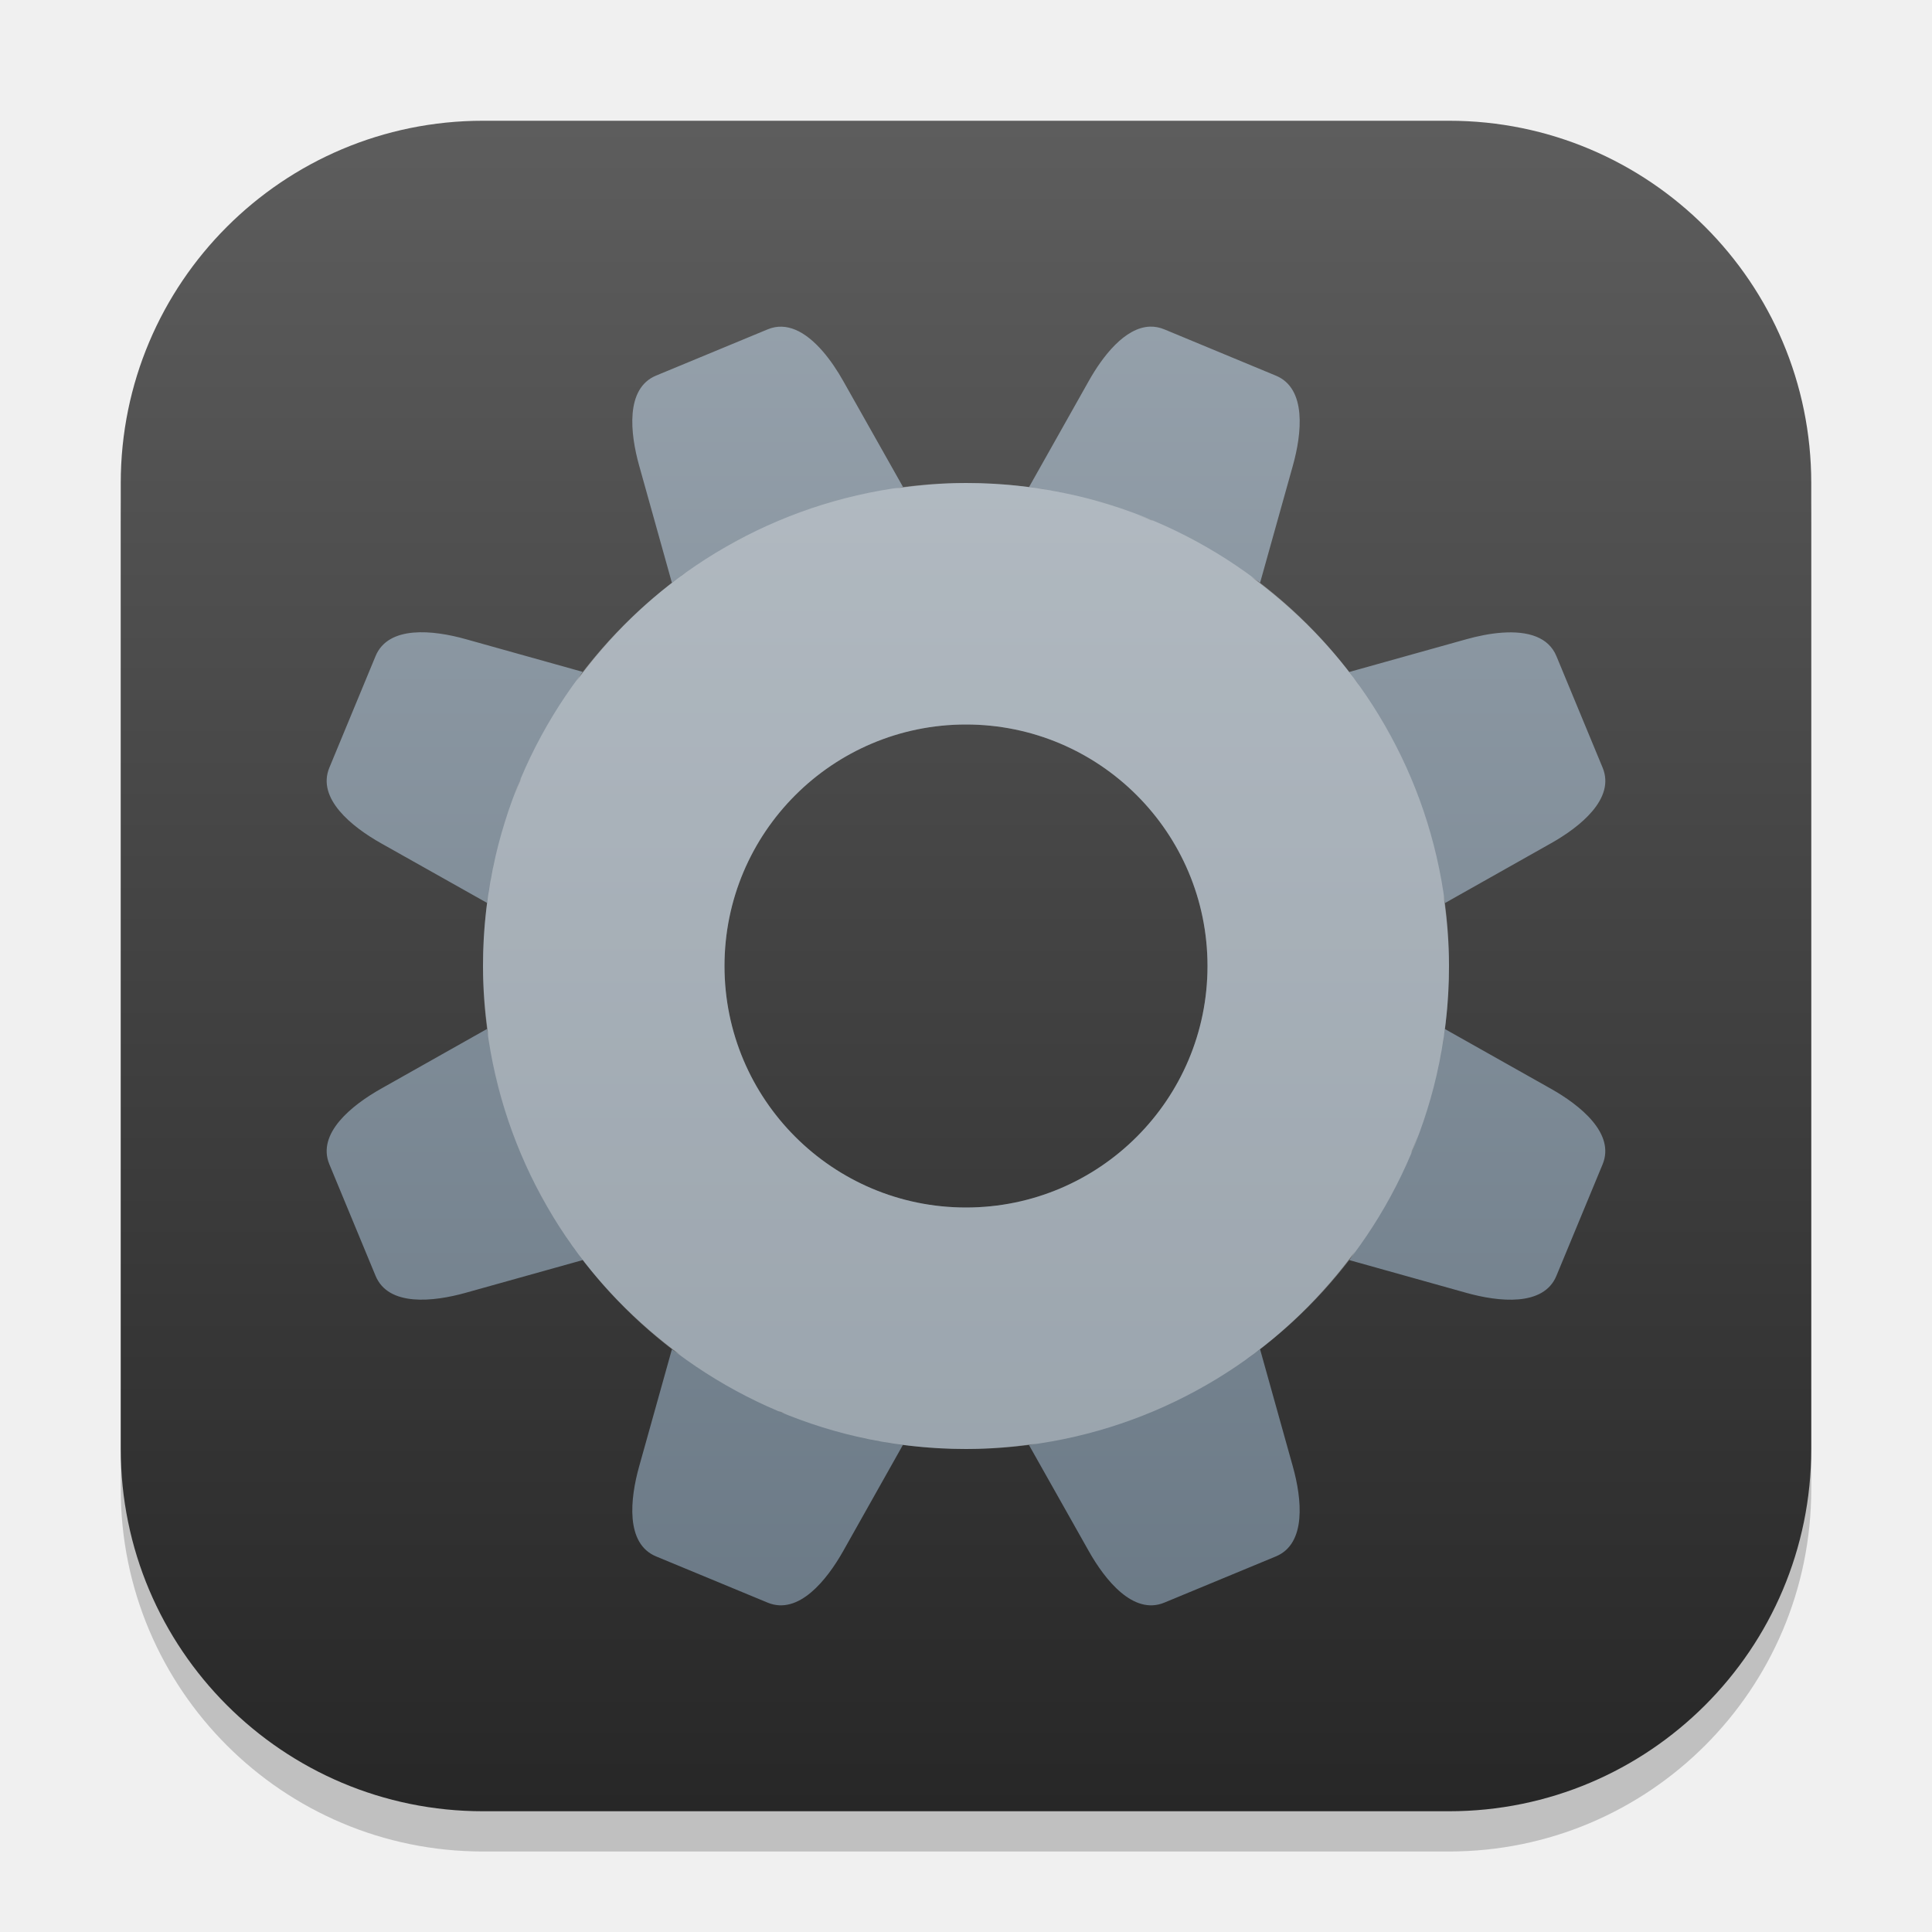
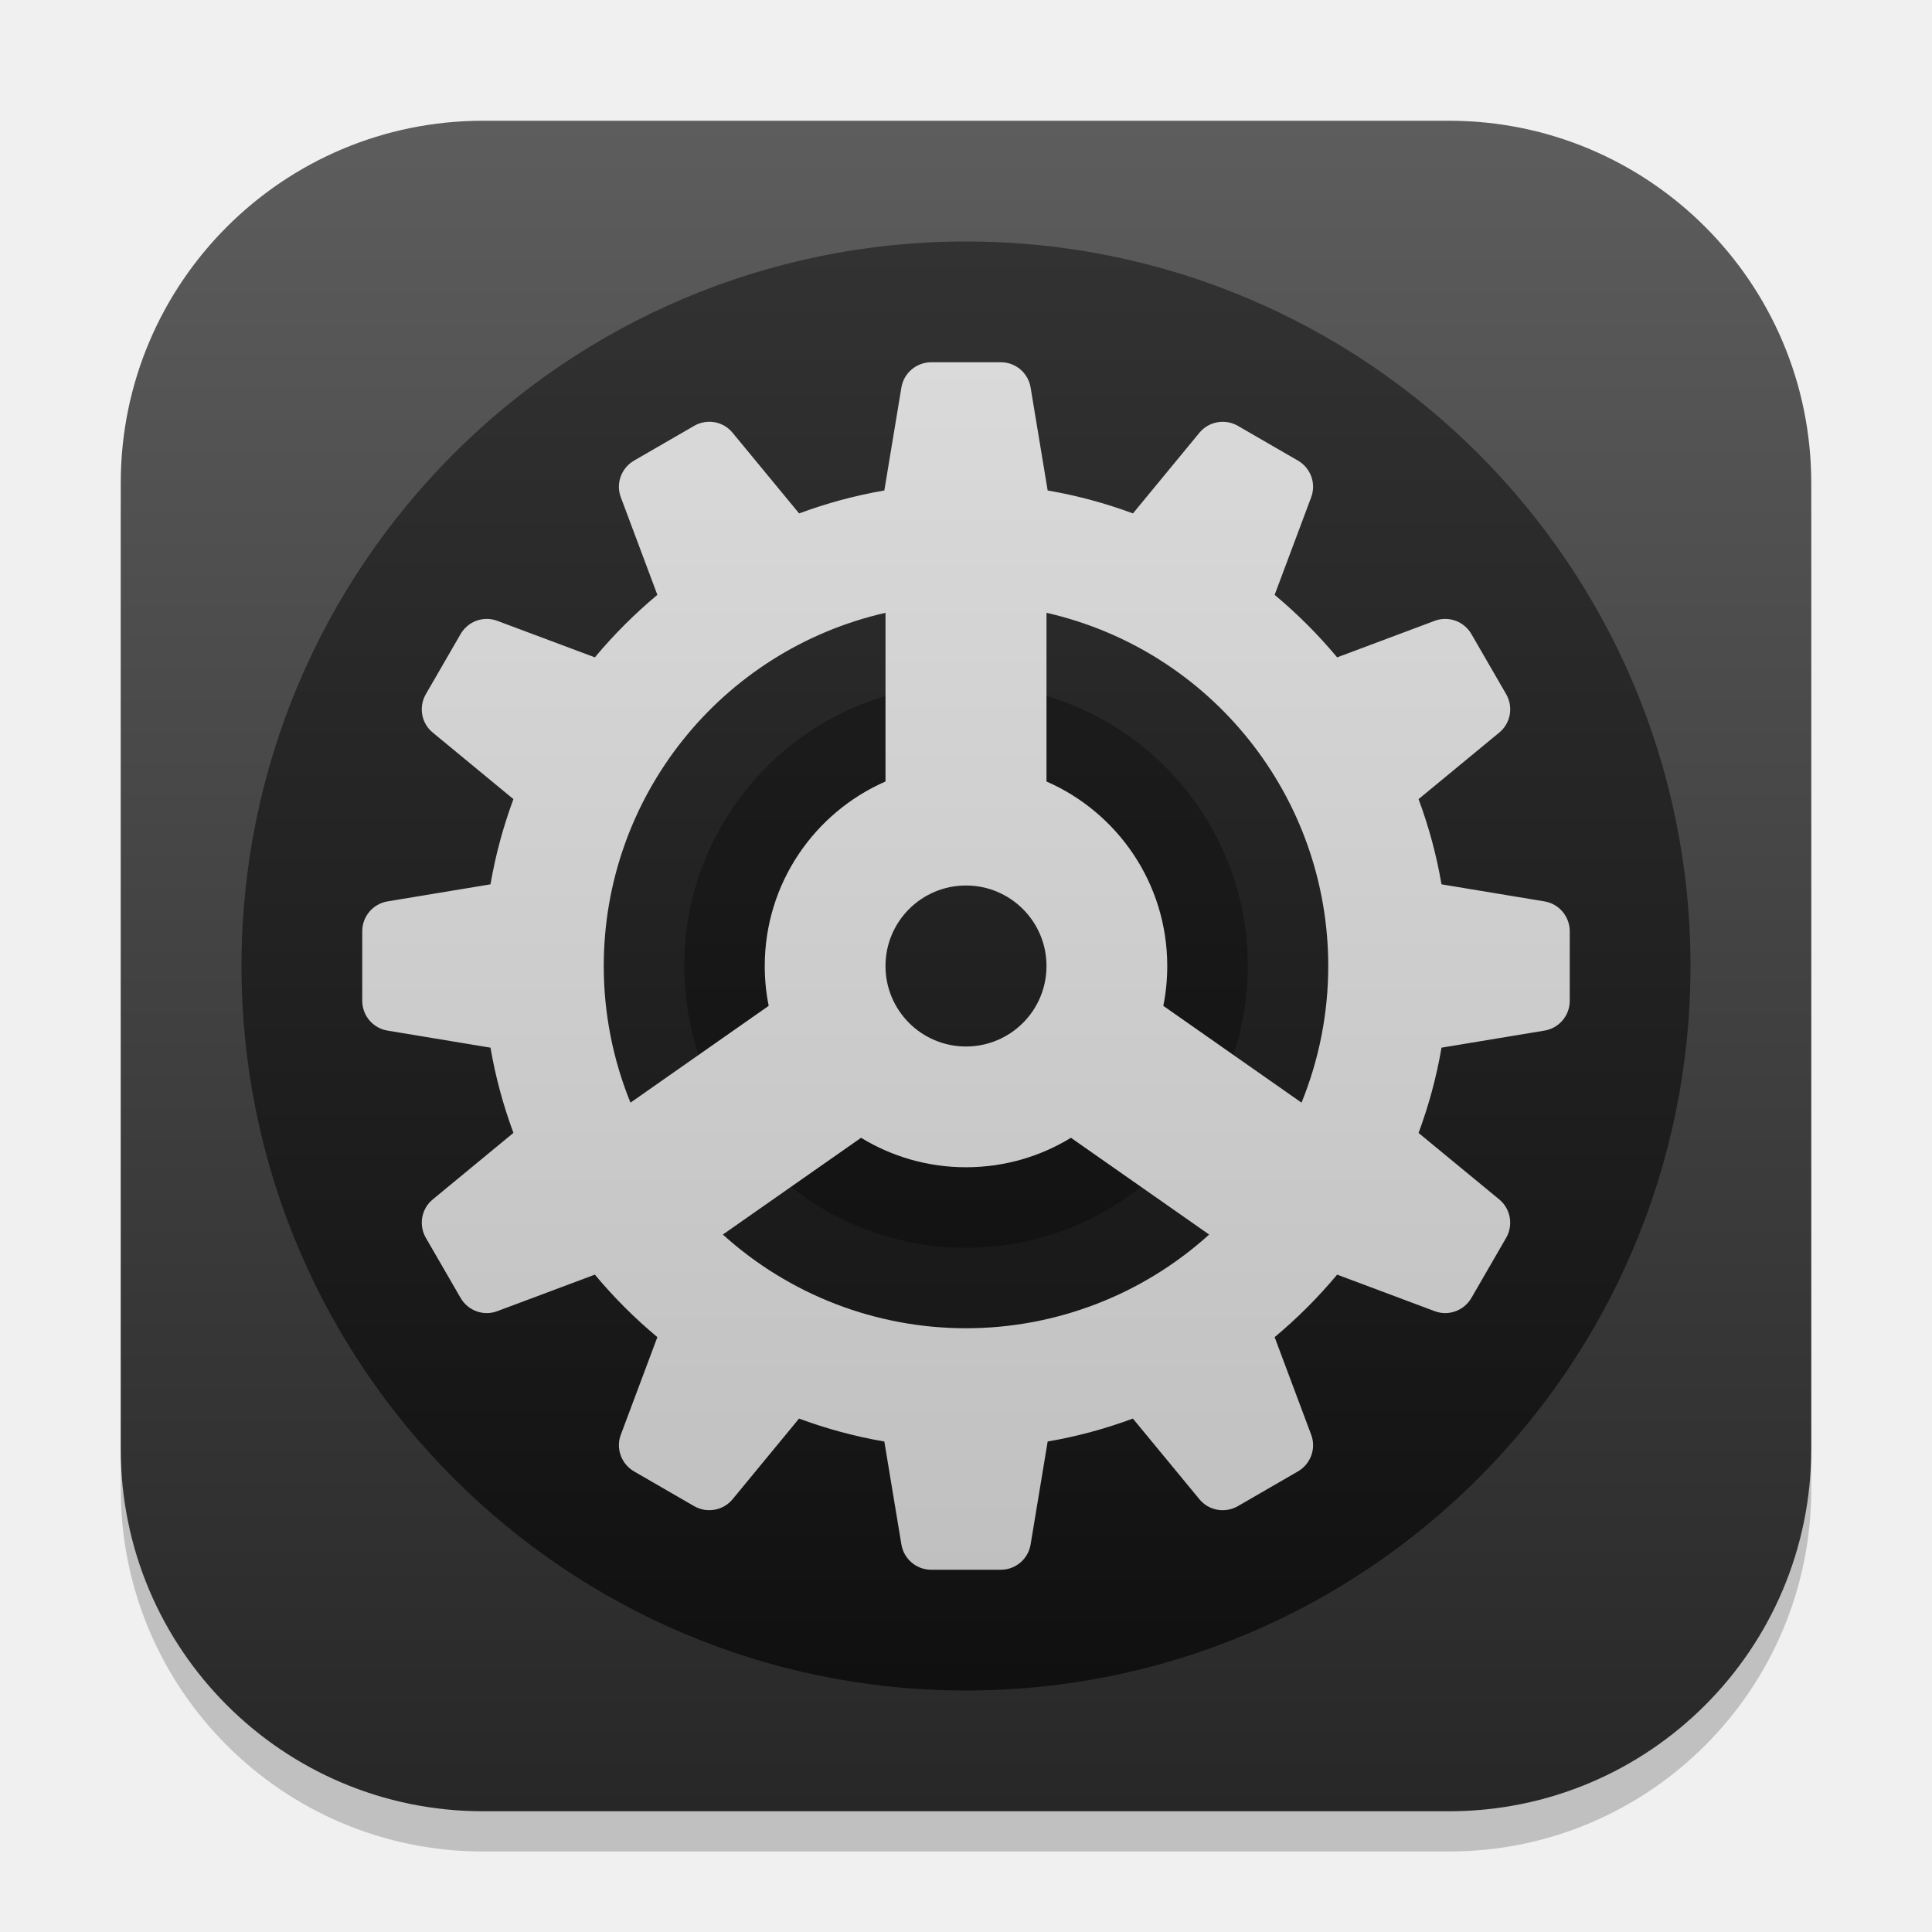
<svg xmlns="http://www.w3.org/2000/svg" xmlns:xlink="http://www.w3.org/1999/xlink" width="48" height="48" viewBox="0 0 48 48" version="1.1" id="svg1">
  <defs id="defs1">
-     <linearGradient xlink:href="#linearGradient2116" id="linearGradient3" x1="16" y1="30" x2="16" y2="2" gradientUnits="userSpaceOnUse" gradientTransform="scale(1.5)" />
+     <linearGradient id="linearGradient6">
+       <stop style="stop-color:#bbbbbb;stop-opacity:1;" offset="0" id="stop5" />
+       <stop style="stop-color:#dfdfdf;stop-opacity:1;" offset="1" id="stop6" />
+     </linearGradient>
    <linearGradient xlink:href="#4852" id="linearGradient4" x1="16" y1="30" x2="16" y2="2" gradientUnits="userSpaceOnUse" gradientTransform="scale(1.5)" />
    <linearGradient id="4852">
      <stop style="stop-color:#272727;stop-opacity:1;" offset="0" id="stop14555" />
      <stop style="stop-color:#5d5d5d;stop-opacity:1;" offset="1" id="stop14557" />
    </linearGradient>
-     <linearGradient id="linearGradient2116">
-       <stop style="stop-color:#657481;stop-opacity:1;" offset="0" id="stop2112" />
-       <stop style="stop-color:#9ba6b0;stop-opacity:1;" offset="1" id="stop2114" />
+     <linearGradient id="linearGradient1">
+       <stop style="stop-color:#0d0d0d;stop-opacity:1;" offset="0" id="stop1" />
+       <stop style="stop-color:#353535;stop-opacity:1;" offset="1" id="stop2" />
    </linearGradient>
+     <linearGradient xlink:href="#linearGradient1" id="linearGradient7" x1="32" y1="60" x2="32" y2="4" gradientUnits="userSpaceOnUse" gradientTransform="scale(0.75)" />
+     <linearGradient xlink:href="#linearGradient6" id="linearGradient11" x1="24" y1="45" x2="24" y2="3" gradientUnits="userSpaceOnUse" />
  </defs>
  <rect style="opacity:0.2;fill:#000000;stroke-width:2.625" id="rect1" width="42" height="42" x="3" y="4" ry="9" />
  <rect style="fill:url(#linearGradient4);stroke-width:1.5" id="rect2" width="42" height="42" x="3" y="3" ry="9" />
-   <path id="rect1-2" style="opacity:1;fill:url(#linearGradient3);stroke-width:1.5" d="m 28.573,8.115 c -0.626,0.019 -1.18,0.739 -1.523,1.351 L 25.567,12.1 c 0.399,0.053 0.798,0.125 1.195,0.22 0.332,0.079 0.664,0.175 0.993,0.284 -0.326,-0.107 -0.656,-0.205 -0.993,-0.284 C 25.876,12.11 24.951,12 24,12 c -0.592,0 -1.171,0.052 -1.74,0.135 0.059,-0.009 0.116,-0.027 0.176,-0.035 L 20.95,9.466 C 20.67,8.968 20.248,8.398 19.764,8.194 19.543,8.102 19.312,8.083 19.072,8.183 L 16.301,9.331 C 15.533,9.649 15.655,10.766 15.879,11.566 l 0.814,2.912 c 0.188,-0.144 0.379,-0.281 0.574,-0.413 0.433,-0.293 0.888,-0.549 1.354,-0.782 -0.467,0.235 -0.924,0.49 -1.354,0.782 -1.14,0.774 -2.131,1.746 -2.944,2.856 0.054,-0.074 0.097,-0.156 0.152,-0.229 l -2.909,-0.814 c -0.8,-0.224 -1.917,-0.346 -2.235,0.422 L 8.183,19.072 c -0.318,0.768 0.559,1.47 1.283,1.878 l 2.634,1.482 c 0.053,-0.399 0.125,-0.798 0.22,-1.195 0.079,-0.332 0.175,-0.664 0.284,-0.993 -0.107,0.326 -0.205,0.656 -0.284,0.993 C 12.11,22.124 12,23.049 12,24 c 0,0.592 0.052,1.171 0.135,1.74 -0.009,-0.059 -0.027,-0.116 -0.035,-0.176 l -2.634,1.485 c -0.724,0.408 -1.601,1.11 -1.283,1.878 l 1.148,2.771 c 0.318,0.768 1.435,0.646 2.235,0.422 l 2.912,-0.814 c -0.143,-0.187 -0.281,-0.376 -0.413,-0.571 -0.292,-0.432 -0.546,-0.886 -0.779,-1.351 0.235,0.466 0.488,0.922 0.779,1.351 0.772,1.136 1.742,2.124 2.848,2.936 -0.071,-0.052 -0.15,-0.093 -0.22,-0.146 l -0.814,2.909 c -0.224,0.8 -0.346,1.917 0.422,2.235 l 2.771,1.148 c 0.768,0.318 1.47,-0.559 1.878,-1.283 l 1.482,-2.634 C 22.033,35.847 21.633,35.776 21.234,35.681 22.122,35.89 23.048,36 24,36 c 0.589,0 1.168,-0.05 1.734,-0.132 -0.057,0.008 -0.113,0.025 -0.17,0.032 l 1.485,2.634 c 0.407,0.724 1.11,1.601 1.878,1.283 l 2.771,-1.148 c 0.768,-0.318 0.646,-1.435 0.422,-2.235 l -0.814,-2.912 c -0.18,0.138 -0.363,0.271 -0.551,0.398 -0.432,0.293 -0.886,0.551 -1.351,0.785 0.467,-0.236 0.921,-0.492 1.351,-0.785 1.128,-0.77 2.108,-1.736 2.915,-2.836 -0.052,0.071 -0.093,0.153 -0.146,0.223 l 2.909,0.814 c 0.8,0.224 1.917,0.346 2.235,-0.422 l 1.148,-2.771 c 0.318,-0.768 -0.559,-1.47 -1.283,-1.878 L 35.9,25.567 c -0.053,0.399 -0.125,0.798 -0.22,1.195 -0.08,0.335 -0.177,0.67 -0.287,1.002 0.108,-0.328 0.207,-0.662 0.287,-1.002 C 35.89,25.876 36,24.951 36,24 c 0,-0.592 -0.052,-1.171 -0.135,-1.74 0.009,0.059 0.027,0.116 0.035,0.176 l 2.634,-1.485 c 0.724,-0.407 1.601,-1.11 1.283,-1.878 l -1.148,-2.771 c -0.099,-0.24 -0.277,-0.393 -0.498,-0.483 -0.487,-0.198 -1.187,-0.092 -1.737,0.062 l -2.912,0.814 c 0.144,0.188 0.281,0.378 0.413,0.574 0.297,0.439 0.558,0.901 0.794,1.374 -0.238,-0.475 -0.498,-0.938 -0.794,-1.374 -0.773,-1.139 -1.742,-2.128 -2.851,-2.941 0.072,0.052 0.152,0.095 0.223,0.149 l 0.814,-2.909 c 0.224,-0.8 0.346,-1.917 -0.422,-2.235 L 28.928,8.183 C 28.808,8.133 28.689,8.112 28.573,8.115 Z m -6.686,4.09 c -0.408,0.073 -0.809,0.166 -1.201,0.278 0.395,-0.114 0.795,-0.205 1.201,-0.278 z m -1.755,0.454 c -0.334,0.114 -0.659,0.242 -0.979,0.384 0.321,-0.142 0.647,-0.27 0.979,-0.384 z m 8.121,0.129 c 0.113,0.043 0.225,0.08 0.337,0.126 0.025,0.011 0.048,0.025 0.073,0.035 -0.135,-0.057 -0.272,-0.109 -0.41,-0.161 z m 1.705,0.797 c 0.093,0.053 0.178,0.115 0.27,0.17 -0.091,-0.055 -0.177,-0.117 -0.27,-0.17 z m -16.204,4.187 c -0.055,0.091 -0.117,0.177 -0.17,0.27 0.053,-0.093 0.115,-0.178 0.17,-0.27 z M 24,18 c 3.314,0 6,2.686 6,6 0,3.314 -2.686,6 -6,6 -3.314,0 -6,-2.686 -6,-6 0,-3.314 2.686,-6 6,-6 z m 10.945,1.125 c 0.149,0.334 0.283,0.673 0.401,1.02 C 35.229,19.797 35.094,19.457 34.945,19.125 Z m -21.996,0.211 c -0.057,0.135 -0.109,0.272 -0.161,0.41 0.043,-0.113 0.08,-0.225 0.126,-0.337 0.011,-0.025 0.025,-0.048 0.035,-0.073 z m 22.564,1.345 c 0.115,0.398 0.208,0.801 0.281,1.21 -0.073,-0.411 -0.167,-0.814 -0.281,-1.21 z m -23.309,5.426 c 0.073,0.411 0.165,0.815 0.278,1.21 -0.115,-0.397 -0.205,-0.802 -0.278,-1.21 z m 0.46,1.778 c 0.109,0.319 0.234,0.631 0.369,0.938 -0.135,-0.308 -0.26,-0.619 -0.369,-0.938 z m 22.556,0.346 c -0.045,0.12 -0.085,0.241 -0.135,0.36 -0.01,0.025 -0.025,0.046 -0.035,0.07 0.06,-0.142 0.115,-0.286 0.17,-0.431 z m -0.809,1.731 c -0.049,0.086 -0.105,0.165 -0.155,0.249 0.051,-0.084 0.106,-0.164 0.155,-0.249 z m -16.608,4.304 c 0.076,0.046 0.148,0.099 0.226,0.144 -0.078,-0.045 -0.149,-0.097 -0.226,-0.144 z m 11.042,0.688 c -0.312,0.138 -0.626,0.267 -0.949,0.378 0.323,-0.111 0.639,-0.24 0.949,-0.378 z m -9.498,0.103 c 0.05,0.021 0.102,0.038 0.152,0.059 -0.03,-0.012 -0.061,-0.017 -0.091,-0.029 -0.021,-0.009 -0.04,-0.02 -0.062,-0.029 z m 7.96,0.463 c -0.375,0.108 -0.755,0.193 -1.14,0.264 0.387,-0.071 0.767,-0.157 1.14,-0.264 z" />
-   <path id="path285" style="opacity:0.3;fill:#ffffff;stroke-width:2.4;stroke-linecap:round;stroke-linejoin:round" d="m 24,12 c -6.627,0 -12,5.373 -12,12 0,6.627 5.373,12 12,12 6.627,0 12,-5.373 12,-12 0,-6.627 -5.373,-12 -12,-12 z m 0,6 c 3.314,0 6,2.686 6,6 0,3.314 -2.686,6 -6,6 -3.314,0 -6,-2.686 -6,-6 0,-3.314 2.686,-6 6,-6 z" />
+   <circle style="fill:url(#linearGradient7);stroke-width:0.75" id="path1" cx="24" cy="24" r="18" />
+   <path id="path6" style="opacity:0.3;fill:#000000;fill-opacity:1;stroke-width:0.7" d="m 24,17 a 7,7 0 0 0 -7,7 7,7 0 0 0 7,7 7,7 0 0 0 7,-7 7,7 0 0 0 -7,-7 z m 0,2.8 A 4.2,4.2 0 0 1 28.2,24 4.2,4.2 0 0 1 24,28.2 4.2,4.2 0 0 1 19.8,24 4.2,4.2 0 0 1 24,19.8 Z" />
+   <path id="path1-2" style="fill:url(#linearGradient11);fill-opacity:1;stroke-width:1.5" d="M 23.137 9 C 22.771 9 22.455 9.265 22.395 9.627 L 21.971 12.186 C 21.241 12.311 20.533 12.504 19.854 12.756 L 18.201 10.752 C 17.969 10.468 17.564 10.396 17.246 10.58 L 15.754 11.443 C 15.436 11.626 15.295 12.012 15.424 12.354 L 16.332 14.779 C 15.769 15.249 15.249 15.769 14.779 16.332 L 12.354 15.424 C 12.012 15.295 11.626 15.436 11.443 15.754 L 10.58 17.246 C 10.396 17.564 10.468 17.969 10.752 18.201 L 12.756 19.854 C 12.504 20.533 12.311 21.241 12.186 21.971 L 9.627 22.395 C 9.265 22.456 9 22.769 9 23.137 L 9 24.865 C 9 25.231 9.265 25.545 9.627 25.605 L 12.186 26.029 C 12.311 26.759 12.504 27.467 12.756 28.146 L 10.752 29.799 C 10.468 30.031 10.397 30.436 10.58 30.754 L 11.443 32.246 C 11.626 32.564 12.012 32.705 12.354 32.576 L 14.779 31.668 C 15.249 32.231 15.769 32.751 16.332 33.221 L 15.424 35.645 C 15.295 35.988 15.437 36.374 15.754 36.557 L 17.246 37.42 C 17.564 37.603 17.969 37.53 18.201 37.248 L 19.852 35.244 C 20.532 35.496 21.24 35.689 21.971 35.814 L 22.395 38.373 C 22.456 38.735 22.769 39 23.137 39 L 24.865 39 C 25.231 39 25.545 38.735 25.605 38.373 L 26.029 35.814 C 26.759 35.689 27.467 35.496 28.146 35.244 L 29.799 37.248 C 30.031 37.532 30.436 37.603 30.754 37.42 L 32.246 36.557 C 32.564 36.374 32.705 35.987 32.576 35.645 L 31.668 33.221 C 32.231 32.751 32.751 32.231 33.221 31.668 L 35.645 32.576 C 35.988 32.705 36.374 32.563 36.557 32.246 L 37.42 30.754 C 37.603 30.436 37.53 30.031 37.248 29.799 L 35.244 28.148 C 35.496 27.468 35.689 26.76 35.814 26.029 L 38.373 25.605 C 38.735 25.544 39 25.233 39 24.865 L 39 23.137 C 39 22.771 38.735 22.455 38.373 22.395 L 35.814 21.971 C 35.689 21.241 35.496 20.533 35.244 19.854 L 37.248 18.201 C 37.532 17.969 37.603 17.564 37.42 17.246 L 36.557 15.754 C 36.374 15.436 35.987 15.295 35.645 15.424 L 33.221 16.332 C 32.751 15.769 32.231 15.249 31.668 14.779 L 32.576 12.354 C 32.705 12.01 32.563 11.626 32.246 11.443 L 30.754 10.58 C 30.436 10.397 30.031 10.47 29.799 10.752 L 28.148 12.756 C 27.468 12.504 26.76 12.311 26.029 12.186 L 25.605 9.627 C 25.544 9.265 25.233 9 24.865 9 L 23.137 9 z M 22 15.225 L 22 19.416 C 20.234 20.188 19 21.95 19 24 C 19 24.339 19.033 24.67 19.098 24.99 L 15.664 27.395 A 9 9 0 0 1 15 24 A 9 9 0 0 1 22 15.225 z M 26 15.225 A 9 9 0 0 1 33 24 A 9 9 0 0 1 32.336 27.395 L 28.902 24.99 C 28.967 24.67 29 24.339 29 24 C 29 21.95 27.766 20.188 26 19.416 L 26 15.225 z M 24 22 C 25.105 22 26 22.895 26 24 C 26 25.105 25.105 26 24 26 C 22.895 26 22 25.105 22 24 C 22 22.895 22.895 22 24 22 z M 21.393 28.268 C 22.152 28.732 23.045 29 24 29 C 24.955 29 25.848 28.732 26.607 28.268 L 30.041 30.672 A 9 9 0 0 1 24 33 A 9 9 0 0 1 17.959 30.672 L 21.393 28.268 z " />
</svg>
